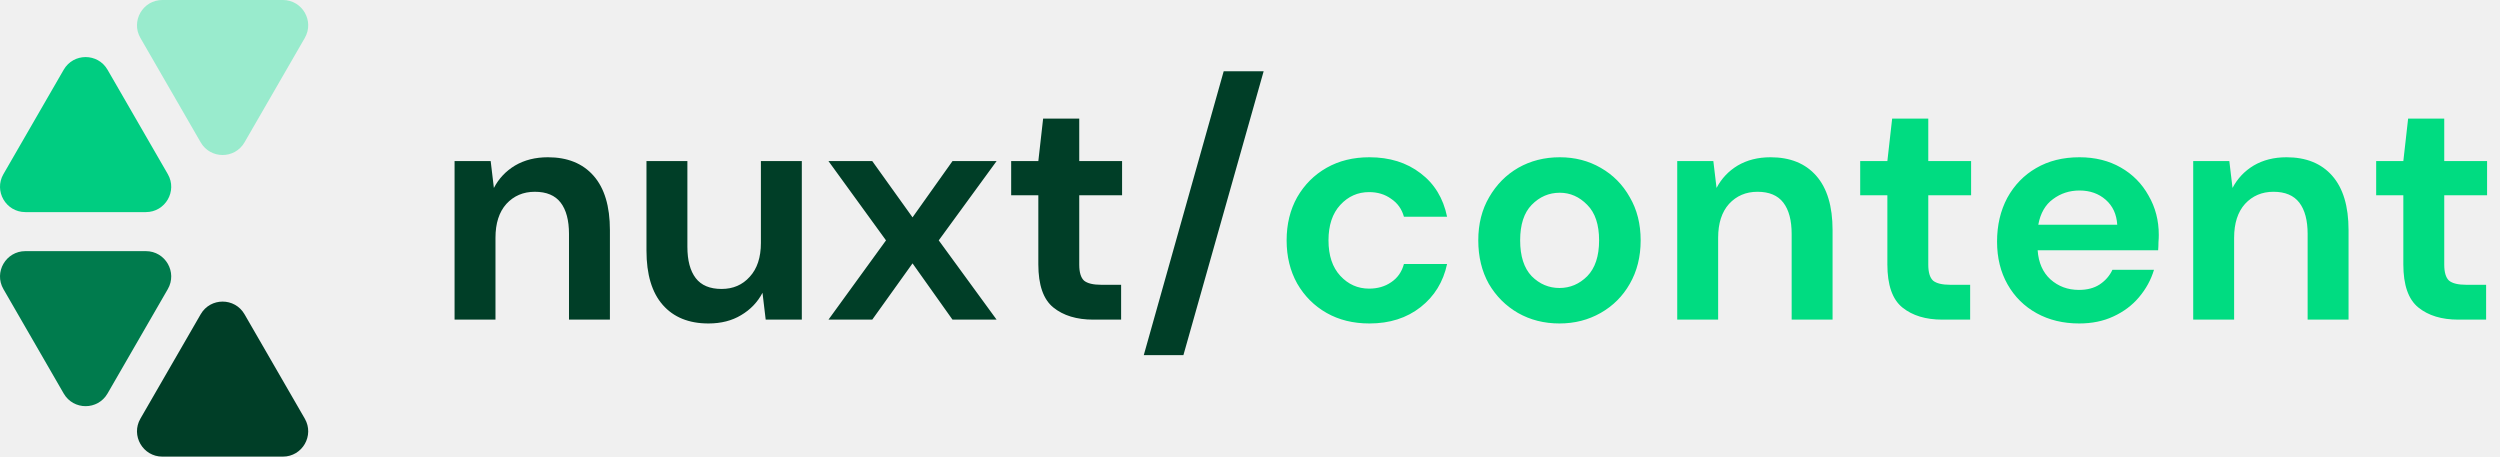
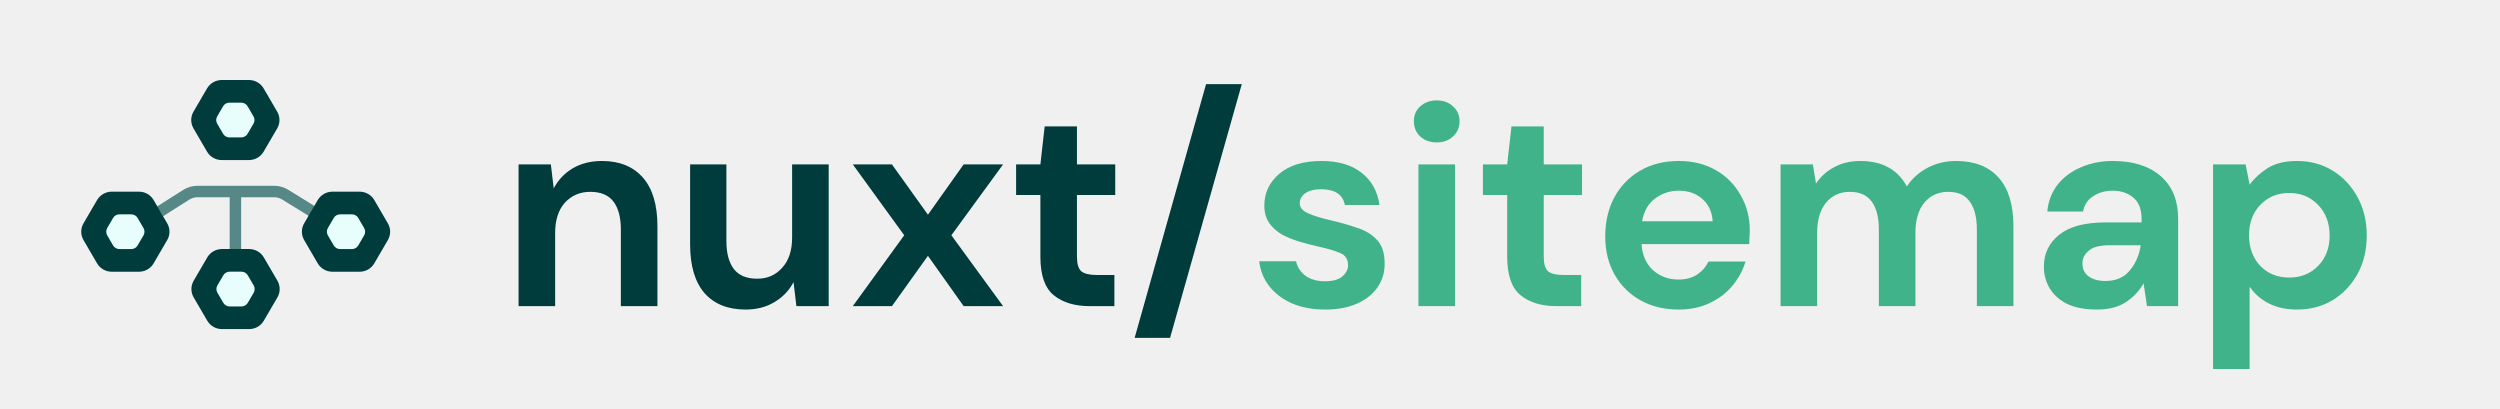
- <svg xmlns="http://www.w3.org/2000/svg" width="219" height="40" viewBox="0 0 219 40" fill="none">
-   <g clip-path="url(#clip0)">
-     <path d="M14.7 15.254C15.553 16.732 14.486 18.58 12.78 18.58H2.22C0.514 18.58 -0.553 16.732 0.3 15.254L5.58 6.109C6.433 4.63 8.567 4.63 9.42 6.109L14.7 15.254Z" fill="#00CD81" />
-     <path d="M17.58 27.529C18.433 26.05 20.567 26.05 21.42 27.529L26.7 36.673C27.553 38.151 26.486 39.999 24.78 39.999H14.22C12.514 39.999 11.447 38.151 12.3 36.673L17.58 27.529Z" fill="#003E27" />
-     <path d="M21.42 12.47C20.567 13.948 18.433 13.948 17.58 12.47L12.3 3.325C11.447 1.847 12.514 0 14.22 0H24.78C26.486 0 27.553 1.847 26.7 3.325L21.42 12.47Z" fill="#99EBCD" />
-     <path d="M12.78 22C14.486 22 15.553 23.848 14.7 25.326L9.42 34.471C8.567 35.95 6.433 35.95 5.58 34.471L0.3 25.326C-0.553 23.848 0.514 22 2.22 22H12.78Z" fill="#007B4D" />
-     <path d="M39.82 28V14.112H42.984L43.264 16.464C43.693 15.643 44.309 14.989 45.112 14.504C45.933 14.019 46.895 13.776 47.996 13.776C49.713 13.776 51.048 14.317 52 15.4C52.952 16.483 53.428 18.069 53.428 20.16V28H49.844V20.496C49.844 19.301 49.601 18.387 49.116 17.752C48.631 17.117 47.875 16.8 46.848 16.8C45.84 16.8 45.009 17.155 44.356 17.864C43.721 18.573 43.404 19.563 43.404 20.832V28H39.82ZM70.239 14.112V28H67.075L66.795 25.648C66.366 26.469 65.74 27.123 64.919 27.608C64.117 28.093 63.164 28.336 62.063 28.336C60.346 28.336 59.011 27.795 58.059 26.712C57.107 25.629 56.631 24.043 56.631 21.952V14.112H60.215V21.616C60.215 22.811 60.458 23.725 60.943 24.36C61.428 24.995 62.184 25.312 63.211 25.312C64.219 25.312 65.04 24.957 65.675 24.248C66.329 23.539 66.655 22.549 66.655 21.28V14.112H70.239ZM72.574 28L77.614 21.056L72.574 14.112H76.41L79.938 19.04L83.438 14.112H87.302L82.234 21.056L87.302 28H83.438L79.938 23.072L76.41 28H72.574ZM95.774 28C94.318 28 93.151 27.645 92.274 26.936C91.396 26.227 90.958 24.967 90.958 23.156V17.108H88.578V14.112H90.958L91.378 10.388H94.542V14.112H98.294V17.108H94.542V23.184C94.542 23.856 94.682 24.323 94.962 24.584C95.26 24.827 95.764 24.948 96.474 24.948H98.21V28H95.774ZM100.195 31.108L107.195 6.244H110.695L103.667 31.108H100.195Z" fill="#003E27" />
-     <path d="M119.96 28.336C118.541 28.336 117.291 28.028 116.208 27.412C115.125 26.796 114.267 25.937 113.632 24.836C113.016 23.735 112.708 22.475 112.708 21.056C112.708 19.637 113.016 18.377 113.632 17.276C114.267 16.175 115.125 15.316 116.208 14.7C117.291 14.084 118.541 13.776 119.96 13.776C121.733 13.776 123.227 14.243 124.44 15.176C125.653 16.091 126.428 17.36 126.764 18.984H122.984C122.797 18.312 122.424 17.789 121.864 17.416C121.323 17.024 120.679 16.828 119.932 16.828C118.943 16.828 118.103 17.201 117.412 17.948C116.721 18.695 116.376 19.731 116.376 21.056C116.376 22.381 116.721 23.417 117.412 24.164C118.103 24.911 118.943 25.284 119.932 25.284C120.679 25.284 121.323 25.097 121.864 24.724C122.424 24.351 122.797 23.819 122.984 23.128H126.764C126.428 24.696 125.653 25.956 124.44 26.908C123.227 27.86 121.733 28.336 119.96 28.336ZM136.609 28.336C135.265 28.336 134.052 28.028 132.969 27.412C131.905 26.796 131.056 25.947 130.421 24.864C129.805 23.763 129.497 22.493 129.497 21.056C129.497 19.619 129.814 18.359 130.449 17.276C131.084 16.175 131.933 15.316 132.997 14.7C134.08 14.084 135.293 13.776 136.637 13.776C137.962 13.776 139.157 14.084 140.221 14.7C141.304 15.316 142.153 16.175 142.769 17.276C143.404 18.359 143.721 19.619 143.721 21.056C143.721 22.493 143.404 23.763 142.769 24.864C142.153 25.947 141.304 26.796 140.221 27.412C139.138 28.028 137.934 28.336 136.609 28.336ZM136.609 25.228C137.542 25.228 138.354 24.883 139.045 24.192C139.736 23.483 140.081 22.437 140.081 21.056C140.081 19.675 139.736 18.639 139.045 17.948C138.354 17.239 137.552 16.884 136.637 16.884C135.685 16.884 134.864 17.239 134.173 17.948C133.501 18.639 133.165 19.675 133.165 21.056C133.165 22.437 133.501 23.483 134.173 24.192C134.864 24.883 135.676 25.228 136.609 25.228ZM146.925 28V14.112H150.089L150.369 16.464C150.799 15.643 151.415 14.989 152.217 14.504C153.039 14.019 154 13.776 155.101 13.776C156.819 13.776 158.153 14.317 159.105 15.4C160.057 16.483 160.533 18.069 160.533 20.16V28H156.949V20.496C156.949 19.301 156.707 18.387 156.221 17.752C155.736 17.117 154.98 16.8 153.953 16.8C152.945 16.8 152.115 17.155 151.461 17.864C150.827 18.573 150.509 19.563 150.509 20.832V28H146.925ZM170.149 28C168.693 28 167.526 27.645 166.649 26.936C165.771 26.227 165.333 24.967 165.333 23.156V17.108H162.953V14.112H165.333L165.753 10.388H168.917V14.112H172.669V17.108H168.917V23.184C168.917 23.856 169.057 24.323 169.337 24.584C169.635 24.827 170.139 24.948 170.849 24.948H172.585V28H170.149ZM182.138 28.336C180.738 28.336 179.497 28.037 178.414 27.44C177.332 26.843 176.482 26.003 175.866 24.92C175.25 23.837 174.942 22.587 174.942 21.168C174.942 19.731 175.241 18.452 175.838 17.332C176.454 16.212 177.294 15.344 178.358 14.728C179.441 14.093 180.71 13.776 182.166 13.776C183.529 13.776 184.733 14.075 185.778 14.672C186.824 15.269 187.636 16.091 188.214 17.136C188.812 18.163 189.11 19.311 189.11 20.58C189.11 20.785 189.101 21 189.082 21.224C189.082 21.448 189.073 21.681 189.054 21.924H178.498C178.573 23.007 178.946 23.856 179.618 24.472C180.309 25.088 181.14 25.396 182.11 25.396C182.838 25.396 183.445 25.237 183.93 24.92C184.434 24.584 184.808 24.155 185.05 23.632H188.69C188.429 24.509 187.99 25.312 187.374 26.04C186.777 26.749 186.03 27.309 185.134 27.72C184.257 28.131 183.258 28.336 182.138 28.336ZM182.166 16.688C181.289 16.688 180.514 16.94 179.842 17.444C179.17 17.929 178.741 18.676 178.554 19.684H185.47C185.414 18.769 185.078 18.041 184.462 17.5C183.846 16.959 183.081 16.688 182.166 16.688ZM192.125 28V14.112H195.289L195.569 16.464C195.998 15.643 196.614 14.989 197.417 14.504C198.238 14.019 199.199 13.776 200.301 13.776C202.018 13.776 203.353 14.317 204.305 15.4C205.257 16.483 205.733 18.069 205.733 20.16V28H202.149V20.496C202.149 19.301 201.906 18.387 201.421 17.752C200.935 17.117 200.179 16.8 199.153 16.8C198.145 16.8 197.314 17.155 196.661 17.864C196.026 18.573 195.709 19.563 195.709 20.832V28H192.125ZM215.348 28C213.892 28 212.725 27.645 211.848 26.936C210.971 26.227 210.532 24.967 210.532 23.156V17.108H208.152V14.112H210.532L210.952 10.388H214.116V14.112H217.868V17.108H214.116V23.184C214.116 23.856 214.256 24.323 214.536 24.584C214.835 24.827 215.339 24.948 216.048 24.948H217.784V28H215.348Z" fill="#00DC81" />
-   </g>
-   <defs>
-     <clipPath id="clip0">
-       <rect width="219" height="40" fill="white" />
-     </clipPath>
-   </defs>
+ <svg xmlns="http://www.w3.org/2000/svg" width="245" height="40" viewBox="0 0 245 40" fill="none">
+   <path d="M50.82 30V16.112H53.984L54.264 18.464C54.693 17.643 55.309 16.989 56.112 16.504C56.933 16.019 57.895 15.776 58.996 15.776C60.713 15.776 62.048 16.317 63 17.4C63.952 18.483 64.428 20.069 64.428 22.16V30H60.844V22.496C60.844 21.301 60.601 20.387 60.116 19.752C59.631 19.117 58.875 18.8 57.848 18.8C56.84 18.8 56.009 19.155 55.356 19.864C54.721 20.573 54.404 21.563 54.404 22.832V30H50.82ZM73.063 30.336C71.327 30.336 69.983 29.795 69.031 28.712C68.098 27.629 67.631 26.043 67.631 23.952V16.112H71.187V23.616C71.187 24.811 71.43 25.725 71.915 26.36C72.4 26.995 73.166 27.312 74.211 27.312C75.201 27.312 76.013 26.957 76.647 26.248C77.3 25.539 77.627 24.549 77.627 23.28V16.112H81.211V30H78.047L77.767 27.648C77.338 28.469 76.713 29.123 75.891 29.608C75.088 30.093 74.146 30.336 73.063 30.336ZM83.574 30L88.614 23.056L83.574 16.112H87.41L90.938 21.04L94.438 16.112H98.302L93.234 23.056L98.302 30H94.438L90.938 25.072L87.41 30H83.574ZM106.774 30C105.318 30 104.151 29.645 103.274 28.936C102.396 28.227 101.958 26.967 101.958 25.156V19.108H99.578V16.112H101.958L102.378 12.388H105.542V16.112H109.294V19.108H105.542V25.184C105.542 25.856 105.682 26.323 105.962 26.584C106.26 26.827 106.764 26.948 107.474 26.948H109.21V30H106.774ZM111.195 33.108L118.195 8.244H121.695L114.667 33.108H111.195Z" fill="#003C3C" />
+   <path d="M129.896 30.336C128.664 30.336 127.581 30.14 126.648 29.748C125.715 29.337 124.968 28.777 124.408 28.068C123.848 27.359 123.512 26.537 123.4 25.604H127.012C127.124 26.145 127.423 26.612 127.908 27.004C128.412 27.377 129.056 27.564 129.84 27.564C130.624 27.564 131.193 27.405 131.548 27.088C131.921 26.771 132.108 26.407 132.108 25.996C132.108 25.399 131.847 24.997 131.324 24.792C130.801 24.568 130.073 24.353 129.14 24.148C128.543 24.017 127.936 23.859 127.32 23.672C126.704 23.485 126.135 23.252 125.612 22.972C125.108 22.673 124.697 22.3 124.38 21.852C124.063 21.385 123.904 20.816 123.904 20.144C123.904 18.912 124.389 17.876 125.36 17.036C126.349 16.196 127.731 15.776 129.504 15.776C131.147 15.776 132.453 16.159 133.424 16.924C134.413 17.689 135.001 18.744 135.188 20.088H131.8C131.595 19.061 130.82 18.548 129.476 18.548C128.804 18.548 128.281 18.679 127.908 18.94C127.553 19.201 127.376 19.528 127.376 19.92C127.376 20.331 127.647 20.657 128.188 20.9C128.729 21.143 129.448 21.367 130.344 21.572C131.315 21.796 132.201 22.048 133.004 22.328C133.825 22.589 134.479 22.991 134.964 23.532C135.449 24.055 135.692 24.811 135.692 25.8C135.711 26.659 135.487 27.433 135.02 28.124C134.553 28.815 133.881 29.356 133.004 29.748C132.127 30.14 131.091 30.336 129.896 30.336ZM140.799 13.956C140.146 13.956 139.604 13.76 139.175 13.368C138.764 12.976 138.559 12.481 138.559 11.884C138.559 11.287 138.764 10.801 139.175 10.428C139.604 10.036 140.146 9.84 140.799 9.84C141.452 9.84 141.984 10.036 142.395 10.428C142.824 10.801 143.039 11.287 143.039 11.884C143.039 12.481 142.824 12.976 142.395 13.368C141.984 13.76 141.452 13.956 140.799 13.956ZM139.007 30V16.112H142.591V30H139.007ZM152.52 30C151.064 30 149.897 29.645 149.02 28.936C148.142 28.227 147.704 26.967 147.704 25.156V19.108H145.324V16.112H147.704L148.124 12.388H151.288V16.112H155.04V19.108H151.288V25.184C151.288 25.856 151.428 26.323 151.708 26.584C152.006 26.827 152.51 26.948 153.22 26.948H154.956V30H152.52ZM164.509 30.336C163.109 30.336 161.868 30.037 160.785 29.44C159.703 28.843 158.853 28.003 158.237 26.92C157.621 25.837 157.313 24.587 157.313 23.168C157.313 21.731 157.612 20.452 158.209 19.332C158.825 18.212 159.665 17.344 160.729 16.728C161.812 16.093 163.081 15.776 164.537 15.776C165.9 15.776 167.104 16.075 168.149 16.672C169.195 17.269 170.007 18.091 170.585 19.136C171.183 20.163 171.481 21.311 171.481 22.58C171.481 22.785 171.472 23 171.453 23.224C171.453 23.448 171.444 23.681 171.425 23.924H160.869C160.944 25.007 161.317 25.856 161.989 26.472C162.68 27.088 163.511 27.396 164.481 27.396C165.209 27.396 165.816 27.237 166.301 26.92C166.805 26.584 167.179 26.155 167.421 25.632H171.061C170.8 26.509 170.361 27.312 169.745 28.04C169.148 28.749 168.401 29.309 167.505 29.72C166.628 30.131 165.629 30.336 164.509 30.336ZM164.537 18.688C163.66 18.688 162.885 18.94 162.213 19.444C161.541 19.929 161.112 20.676 160.925 21.684H167.841C167.785 20.769 167.449 20.041 166.833 19.5C166.217 18.959 165.452 18.688 164.537 18.688ZM174.496 30V16.112H177.66L177.968 17.988C178.416 17.316 179.004 16.784 179.732 16.392C180.478 15.981 181.337 15.776 182.308 15.776C184.454 15.776 185.976 16.607 186.872 18.268C187.376 17.503 188.048 16.896 188.888 16.448C189.746 16 190.68 15.776 191.688 15.776C193.498 15.776 194.889 16.317 195.86 17.4C196.83 18.483 197.316 20.069 197.316 22.16V30H193.732V22.496C193.732 21.301 193.498 20.387 193.032 19.752C192.584 19.117 191.884 18.8 190.932 18.8C189.961 18.8 189.177 19.155 188.58 19.864C188.001 20.573 187.712 21.563 187.712 22.832V30H184.128V22.496C184.128 21.301 183.894 20.387 183.428 19.752C182.961 19.117 182.242 18.8 181.272 18.8C180.32 18.8 179.545 19.155 178.948 19.864C178.369 20.573 178.08 21.563 178.08 22.832V30H174.496ZM205.506 30.336C204.312 30.336 203.332 30.149 202.566 29.776C201.801 29.384 201.232 28.871 200.858 28.236C200.485 27.601 200.298 26.901 200.298 26.136C200.298 24.848 200.802 23.803 201.81 23C202.818 22.197 204.33 21.796 206.346 21.796H209.874V21.46C209.874 20.508 209.604 19.808 209.062 19.36C208.521 18.912 207.849 18.688 207.046 18.688C206.318 18.688 205.684 18.865 205.142 19.22C204.601 19.556 204.265 20.06 204.134 20.732H200.634C200.728 19.724 201.064 18.847 201.642 18.1C202.24 17.353 203.005 16.784 203.938 16.392C204.872 15.981 205.917 15.776 207.074 15.776C209.053 15.776 210.612 16.271 211.75 17.26C212.889 18.249 213.458 19.649 213.458 21.46V30H210.406L210.07 27.76C209.66 28.507 209.081 29.123 208.334 29.608C207.606 30.093 206.664 30.336 205.506 30.336ZM206.318 27.536C207.345 27.536 208.138 27.2 208.698 26.528C209.277 25.856 209.641 25.025 209.79 24.036H206.738C205.786 24.036 205.105 24.213 204.694 24.568C204.284 24.904 204.078 25.324 204.078 25.828C204.078 26.369 204.284 26.789 204.694 27.088C205.105 27.387 205.646 27.536 206.318 27.536ZM216.879 36.16V16.112H220.071L220.463 18.1C220.911 17.484 221.499 16.943 222.227 16.476C222.973 16.009 223.935 15.776 225.111 15.776C226.417 15.776 227.584 16.093 228.611 16.728C229.637 17.363 230.449 18.231 231.047 19.332C231.644 20.433 231.943 21.684 231.943 23.084C231.943 24.484 231.644 25.735 231.047 26.836C230.449 27.919 229.637 28.777 228.611 29.412C227.584 30.028 226.417 30.336 225.111 30.336C224.065 30.336 223.151 30.14 222.367 29.748C221.583 29.356 220.948 28.805 220.463 28.096V36.16H216.879ZM224.355 27.2C225.493 27.2 226.436 26.817 227.183 26.052C227.929 25.287 228.303 24.297 228.303 23.084C228.303 21.871 227.929 20.872 227.183 20.088C226.436 19.304 225.493 18.912 224.355 18.912C223.197 18.912 222.245 19.304 221.499 20.088C220.771 20.853 220.407 21.843 220.407 23.056C220.407 24.269 220.771 25.268 221.499 26.052C222.245 26.817 223.197 27.2 224.355 27.2Z" fill="#41B38A" />
+   <path d="M18.96 12.58L20.295 14.871V14.868C20.441 15.117 20.65 15.323 20.901 15.466C21.152 15.609 21.437 15.685 21.727 15.686H24.4C24.69 15.685 24.975 15.609 25.226 15.466C25.477 15.323 25.686 15.117 25.832 14.868L27.167 12.58C27.312 12.332 27.388 12.05 27.388 11.763C27.388 11.476 27.312 11.194 27.167 10.945L25.832 8.657C25.686 8.409 25.477 8.202 25.225 8.059C24.974 7.916 24.689 7.84 24.398 7.84H21.727C21.437 7.841 21.152 7.916 20.901 8.06C20.65 8.203 20.441 8.409 20.295 8.657L18.96 10.945C18.815 11.194 18.739 11.476 18.739 11.763C18.739 12.05 18.815 12.332 18.96 12.58Z" fill="#003C3C" />
+   <path d="M21.284 12.118L21.863 13.112V13.111C21.926 13.219 22.017 13.308 22.126 13.37C22.235 13.433 22.358 13.466 22.484 13.466H23.643C23.769 13.466 23.892 13.433 24.001 13.37C24.11 13.308 24.201 13.219 24.264 13.111L24.843 12.118C24.906 12.01 24.939 11.887 24.939 11.763C24.939 11.638 24.906 11.516 24.843 11.408L24.264 10.414C24.201 10.307 24.11 10.217 24.001 10.155C23.892 10.093 23.768 10.06 23.642 10.06H22.484C22.358 10.06 22.235 10.093 22.126 10.155C22.017 10.217 21.926 10.307 21.863 10.414L21.284 11.408C21.221 11.516 21.188 11.638 21.188 11.763C21.188 11.887 21.221 12.01 21.284 12.118Z" fill="#E7FEFD" />
+   <path fill-rule="evenodd" clip-rule="evenodd" d="M17.952 18.612C18.37 18.347 18.855 18.206 19.351 18.206H26.869C27.354 18.206 27.829 18.341 28.242 18.596L30.904 20.24L30.314 21.197L27.651 19.552C27.416 19.407 27.145 19.33 26.869 19.33H23.632V24.587H22.508V19.33H19.351C19.069 19.33 18.792 19.41 18.554 19.561L15.982 21.193L15.379 20.244L17.952 18.612Z" fill="#558887" />
+   <path d="M18.979 29.145L20.315 31.436V31.434C20.46 31.682 20.669 31.888 20.921 32.031C21.172 32.175 21.456 32.25 21.747 32.251H24.42C24.71 32.25 24.994 32.175 25.246 32.031C25.497 31.888 25.706 31.682 25.851 31.434L27.187 29.145C27.331 28.897 27.408 28.615 27.408 28.328C27.408 28.041 27.331 27.759 27.187 27.511L25.851 25.222C25.706 24.974 25.497 24.768 25.245 24.624C24.993 24.481 24.708 24.405 24.418 24.405H21.747C21.456 24.406 21.172 24.481 20.921 24.625C20.669 24.768 20.46 24.974 20.315 25.222L18.979 27.511C18.835 27.759 18.758 28.041 18.758 28.328C18.758 28.615 18.835 28.897 18.979 29.145Z" fill="#003C3C" />
+   <path d="M21.303 28.683L21.883 29.677V29.676C21.946 29.784 22.036 29.873 22.145 29.936C22.254 29.998 22.378 30.031 22.503 30.031H23.663C23.788 30.031 23.912 29.998 24.021 29.936C24.13 29.873 24.22 29.784 24.283 29.676L24.863 28.683C24.925 28.575 24.958 28.452 24.958 28.328C24.958 28.203 24.925 28.081 24.863 27.973L24.283 26.98C24.22 26.872 24.13 26.782 24.02 26.72C23.911 26.658 23.788 26.625 23.662 26.625H22.503C22.378 26.625 22.254 26.658 22.145 26.72C22.036 26.782 21.946 26.872 21.883 26.98L21.303 27.973C21.241 28.081 21.208 28.203 21.208 28.328C21.208 28.452 21.241 28.575 21.303 28.683Z" fill="#E7FEFD" />
+   <path d="M29.805 23.524L31.14 25.816V25.813C31.286 26.061 31.495 26.267 31.746 26.41C31.997 26.553 32.282 26.629 32.572 26.63H35.245C35.535 26.629 35.82 26.554 36.071 26.41C36.322 26.267 36.531 26.061 36.677 25.813L38.012 23.524C38.157 23.276 38.233 22.994 38.233 22.707C38.233 22.42 38.157 22.138 38.012 21.89L36.677 19.601C36.531 19.353 36.322 19.147 36.07 19.003C35.819 18.86 35.534 18.784 35.243 18.784H32.572C32.282 18.785 31.997 18.86 31.746 19.004C31.495 19.147 31.286 19.353 31.14 19.601L29.805 21.89C29.66 22.138 29.584 22.42 29.584 22.707C29.584 22.994 29.66 23.276 29.805 23.524Z" fill="#003C3C" />
+   <path d="M32.129 23.062L32.708 24.057V24.055C32.771 24.163 32.862 24.253 32.971 24.315C33.08 24.377 33.203 24.41 33.329 24.41H34.488C34.614 24.41 34.737 24.377 34.846 24.315C34.955 24.253 35.046 24.163 35.109 24.055L35.688 23.062C35.751 22.954 35.784 22.831 35.784 22.707C35.784 22.582 35.751 22.46 35.688 22.352L35.109 21.359C35.046 21.251 34.955 21.161 34.846 21.099C34.737 21.037 34.613 21.004 34.487 21.004H33.329C33.203 21.004 33.08 21.037 32.971 21.099C32.862 21.162 32.771 21.251 32.708 21.359L32.129 22.352C32.066 22.46 32.033 22.582 32.033 22.707C32.033 22.831 32.066 22.954 32.129 23.062Z" fill="#E7FEFD" />
+   <path d="M8.181 23.524L9.516 25.816V25.813C9.662 26.061 9.871 26.267 10.122 26.41C10.373 26.553 10.658 26.629 10.948 26.63H13.621C13.911 26.629 14.196 26.554 14.447 26.41C14.698 26.267 14.907 26.061 15.053 25.813L16.388 23.524C16.533 23.276 16.609 22.994 16.609 22.707C16.609 22.42 16.533 22.138 16.388 21.89L15.053 19.601C14.907 19.353 14.698 19.147 14.447 19.003C14.195 18.86 13.91 18.784 13.619 18.784H10.948C10.658 18.785 10.373 18.86 10.122 19.004C9.871 19.147 9.662 19.353 9.516 19.601L8.181 21.89C8.036 22.138 7.96 22.42 7.96 22.707C7.96 22.994 8.036 23.276 8.181 23.524Z" fill="#003C3C" />
+   <path d="M10.505 23.062L11.084 24.057V24.055C11.147 24.163 11.238 24.253 11.347 24.315C11.456 24.377 11.579 24.41 11.705 24.41H12.864C12.99 24.41 13.113 24.377 13.222 24.315C13.331 24.253 13.422 24.163 13.485 24.055L14.064 23.062C14.127 22.954 14.16 22.831 14.16 22.707C14.16 22.582 14.127 22.46 14.064 22.352L13.485 21.359C13.422 21.251 13.331 21.161 13.222 21.099C13.113 21.037 12.989 21.004 12.863 21.004H11.705C11.579 21.004 11.456 21.037 11.347 21.099C11.238 21.162 11.147 21.251 11.084 21.359L10.505 22.352C10.442 22.46 10.409 22.582 10.409 22.707C10.409 22.831 10.442 22.954 10.505 23.062Z" fill="#E7FEFD" />
</svg>
